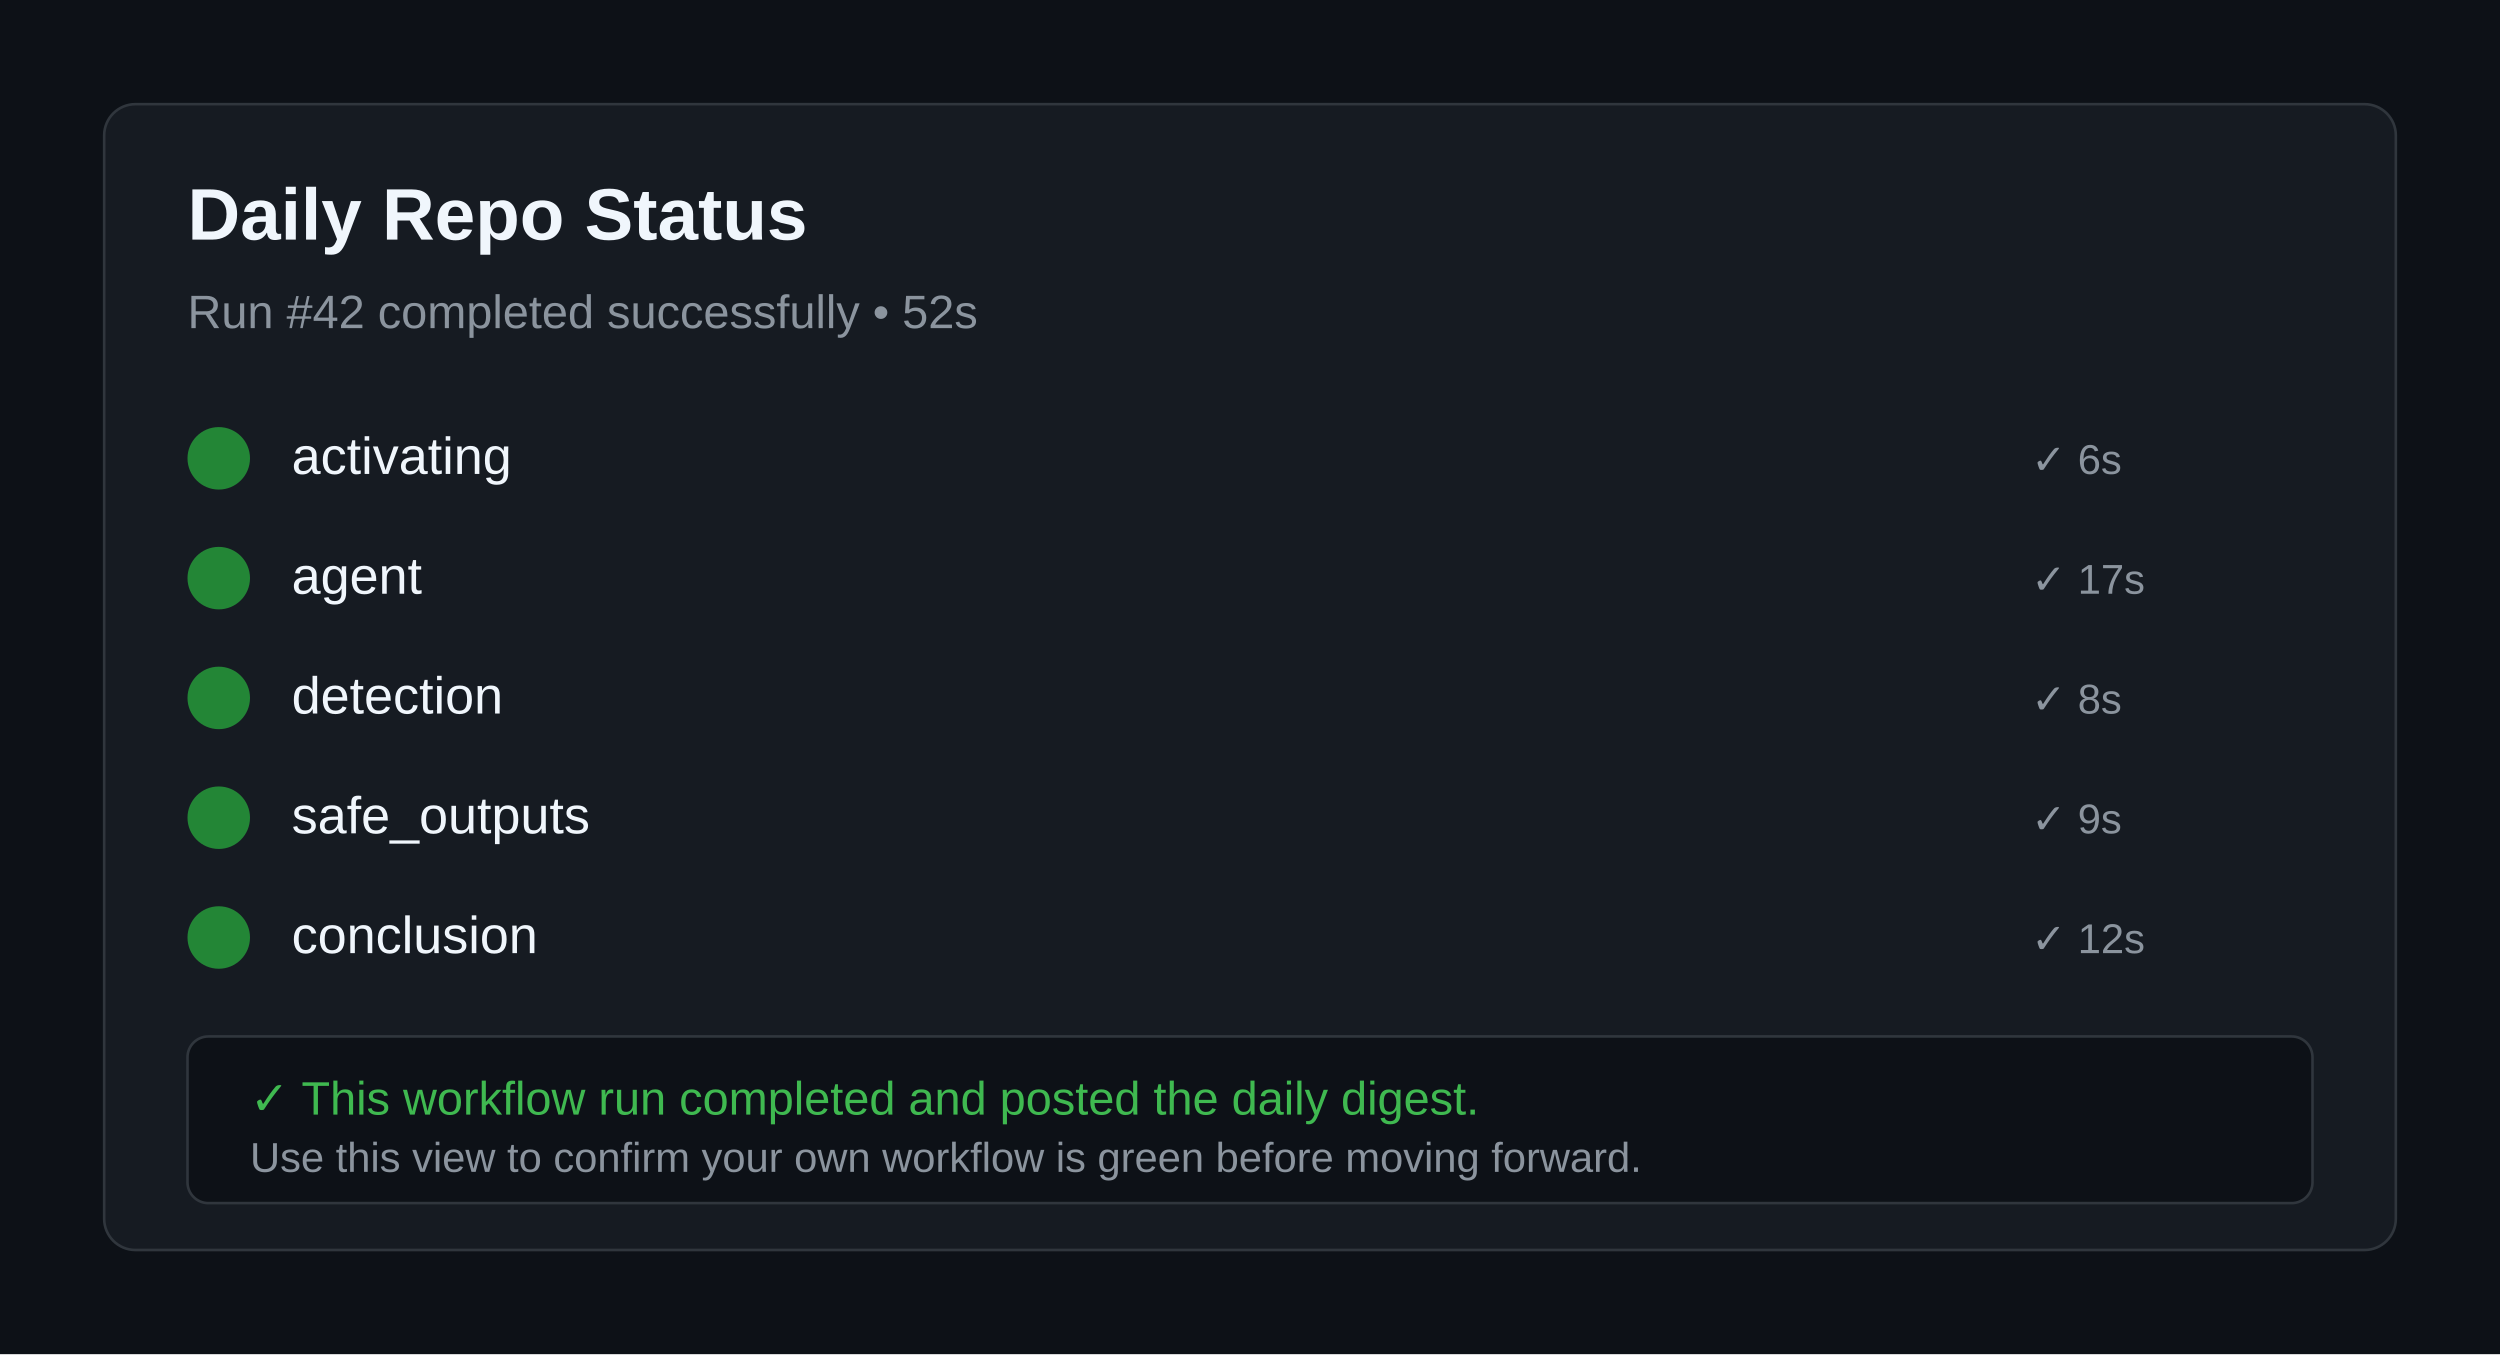
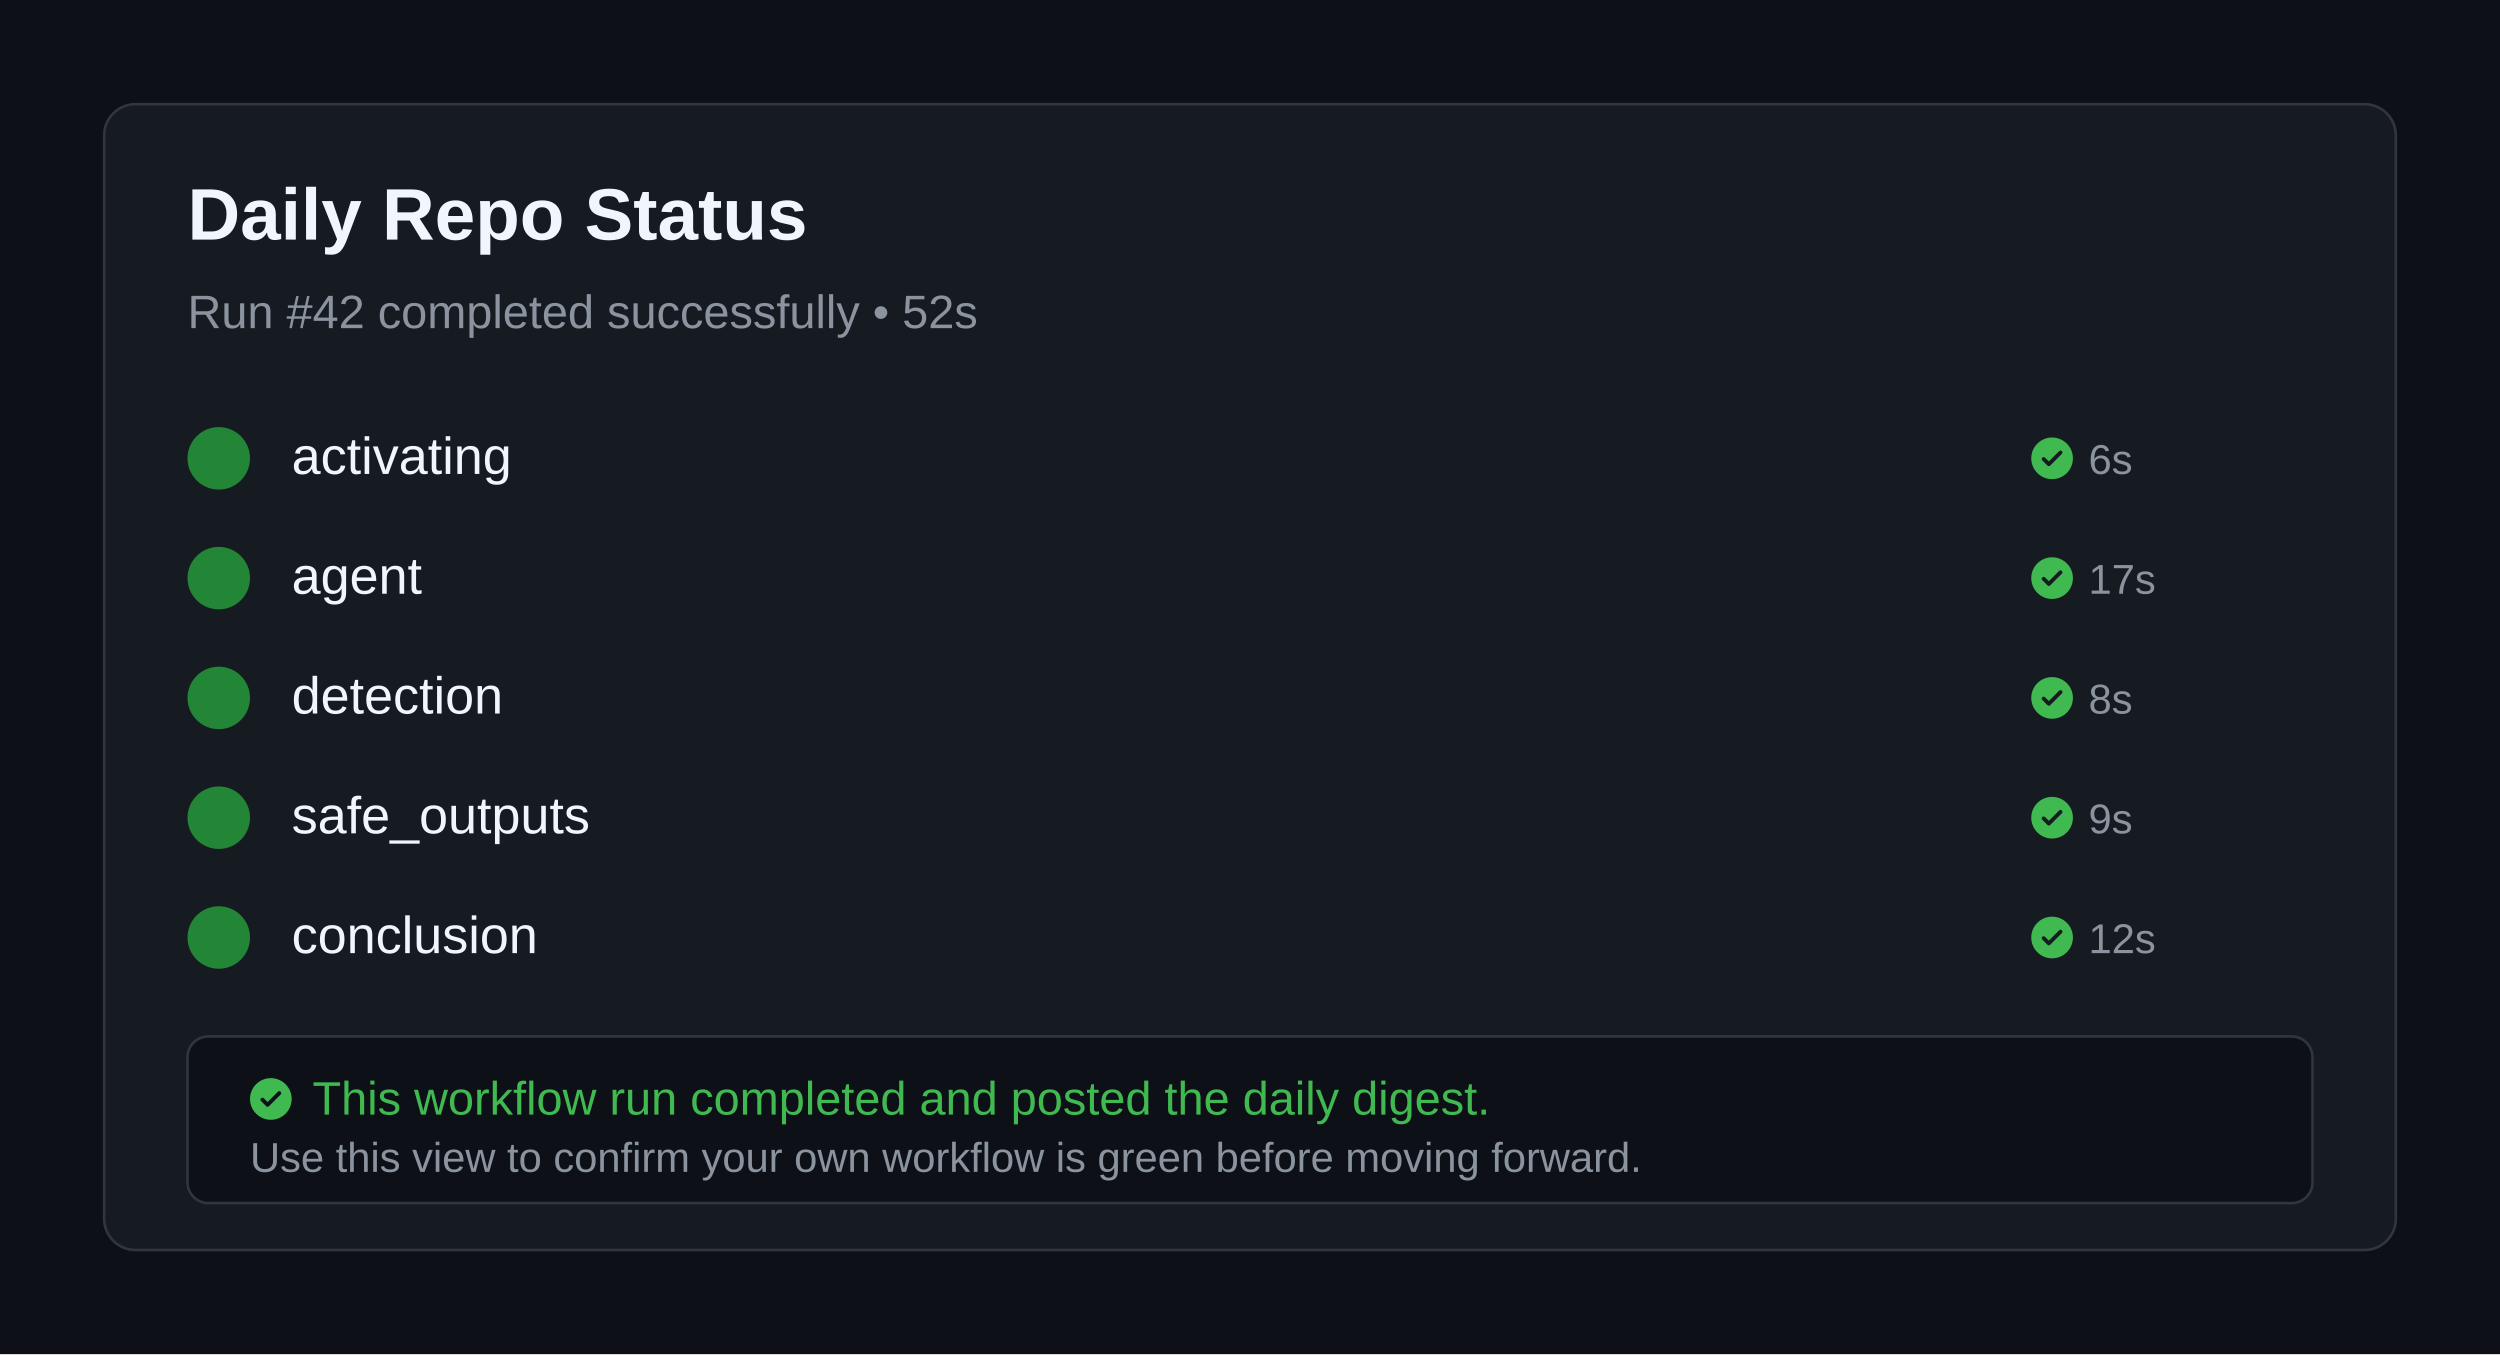
<svg xmlns="http://www.w3.org/2000/svg" width="960" height="520" viewBox="0 0 960 520" role="img" aria-labelledby="title desc">
  <rect width="960" height="520" fill="#0d1117" />
  <rect x="40" y="40" width="880" height="440" rx="12" fill="#161b22" stroke="#30363d" />
  <text x="72" y="92" fill="#f0f6fc" font-family="Arial, sans-serif" font-size="28" font-weight="700">Daily Repo Status</text>
  <text x="72" y="126" fill="#8b949e" font-family="Arial, sans-serif" font-size="18">Run #42 completed successfully • 52s</text>
  <circle cx="84" cy="176" r="12" fill="#238636" />
  <text x="112" y="182" fill="#f0f6fc" font-family="Arial, sans-serif" font-size="20">activating</text>
-   <text x="780" y="182" fill="#8b949e" font-family="Arial, sans-serif" font-size="16">✓ 6s</text>
+   <path d="M8 16A8 8 0 1 1 8 0a8 8 0 0 1 0 16Zm3.78-9.72a.751.751 0 0 0-.018-1.042.751.751 0 0 0-1.042-.018L6.75 9.19 5.28 7.72a.751.751 0 0 0-1.042.018.751.751 0 0 0-.018 1.042l2 2a.75.75 0 0 0 1.06 0Z" fill="#3fb950" transform="translate(780 168)" />
+   <text x="802" y="182" fill="#8b949e" font-family="Arial, sans-serif" font-size="16">6s</text>
  <circle cx="84" cy="222" r="12" fill="#238636" />
  <text x="112" y="228" fill="#f0f6fc" font-family="Arial, sans-serif" font-size="20">agent</text>
-   <text x="780" y="228" fill="#8b949e" font-family="Arial, sans-serif" font-size="16">✓ 17s</text>
+   <path d="M8 16A8 8 0 1 1 8 0a8 8 0 0 1 0 16Zm3.78-9.72a.751.751 0 0 0-.018-1.042.751.751 0 0 0-1.042-.018L6.75 9.19 5.28 7.72a.751.751 0 0 0-1.042.018.751.751 0 0 0-.018 1.042l2 2a.75.75 0 0 0 1.06 0Z" fill="#3fb950" transform="translate(780 214)" />
+   <text x="802" y="228" fill="#8b949e" font-family="Arial, sans-serif" font-size="16">17s</text>
  <circle cx="84" cy="268" r="12" fill="#238636" />
  <text x="112" y="274" fill="#f0f6fc" font-family="Arial, sans-serif" font-size="20">detection</text>
-   <text x="780" y="274" fill="#8b949e" font-family="Arial, sans-serif" font-size="16">✓ 8s</text>
+   <path d="M8 16A8 8 0 1 1 8 0a8 8 0 0 1 0 16Zm3.78-9.72a.751.751 0 0 0-.018-1.042.751.751 0 0 0-1.042-.018L6.75 9.19 5.28 7.72a.751.751 0 0 0-1.042.018.751.751 0 0 0-.018 1.042l2 2a.75.75 0 0 0 1.06 0Z" fill="#3fb950" transform="translate(780 260)" />
+   <text x="802" y="274" fill="#8b949e" font-family="Arial, sans-serif" font-size="16">8s</text>
  <circle cx="84" cy="314" r="12" fill="#238636" />
  <text x="112" y="320" fill="#f0f6fc" font-family="Arial, sans-serif" font-size="20">safe_outputs</text>
-   <text x="780" y="320" fill="#8b949e" font-family="Arial, sans-serif" font-size="16">✓ 9s</text>
+   <path d="M8 16A8 8 0 1 1 8 0a8 8 0 0 1 0 16Zm3.78-9.72a.751.751 0 0 0-.018-1.042.751.751 0 0 0-1.042-.018L6.75 9.19 5.28 7.72a.751.751 0 0 0-1.042.018.751.751 0 0 0-.018 1.042l2 2a.75.75 0 0 0 1.06 0Z" fill="#3fb950" transform="translate(780 306)" />
+   <text x="802" y="320" fill="#8b949e" font-family="Arial, sans-serif" font-size="16">9s</text>
  <circle cx="84" cy="360" r="12" fill="#238636" />
  <text x="112" y="366" fill="#f0f6fc" font-family="Arial, sans-serif" font-size="20">conclusion</text>
-   <text x="780" y="366" fill="#8b949e" font-family="Arial, sans-serif" font-size="16">✓ 12s</text>
+   <path d="M8 16A8 8 0 1 1 8 0a8 8 0 0 1 0 16Zm3.78-9.72a.751.751 0 0 0-.018-1.042.751.751 0 0 0-1.042-.018L6.75 9.19 5.28 7.72a.751.751 0 0 0-1.042.018.751.751 0 0 0-.018 1.042l2 2a.75.75 0 0 0 1.06 0Z" fill="#3fb950" transform="translate(780 352)" />
+   <text x="802" y="366" fill="#8b949e" font-family="Arial, sans-serif" font-size="16">12s</text>
  <rect x="72" y="398" width="816" height="64" rx="8" fill="#0d1117" stroke="#30363d" />
-   <text x="96" y="428" fill="#3fb950" font-family="Arial, sans-serif" font-size="18">✓ This workflow run completed and posted the daily digest.</text>
+   <path d="M8 16A8 8 0 1 1 8 0a8 8 0 0 1 0 16Zm3.78-9.72a.751.751 0 0 0-.018-1.042.751.751 0 0 0-1.042-.018L6.75 9.19 5.28 7.72a.751.751 0 0 0-1.042.018.751.751 0 0 0-.018 1.042l2 2a.75.75 0 0 0 1.06 0Z" fill="#3fb950" transform="translate(96 414)" />
+   <text x="120" y="428" fill="#3fb950" font-family="Arial, sans-serif" font-size="18">This workflow run completed and posted the daily digest.</text>
  <text x="96" y="450" fill="#8b949e" font-family="Arial, sans-serif" font-size="16">Use this view to confirm your own workflow is green before moving forward.</text>
</svg>
